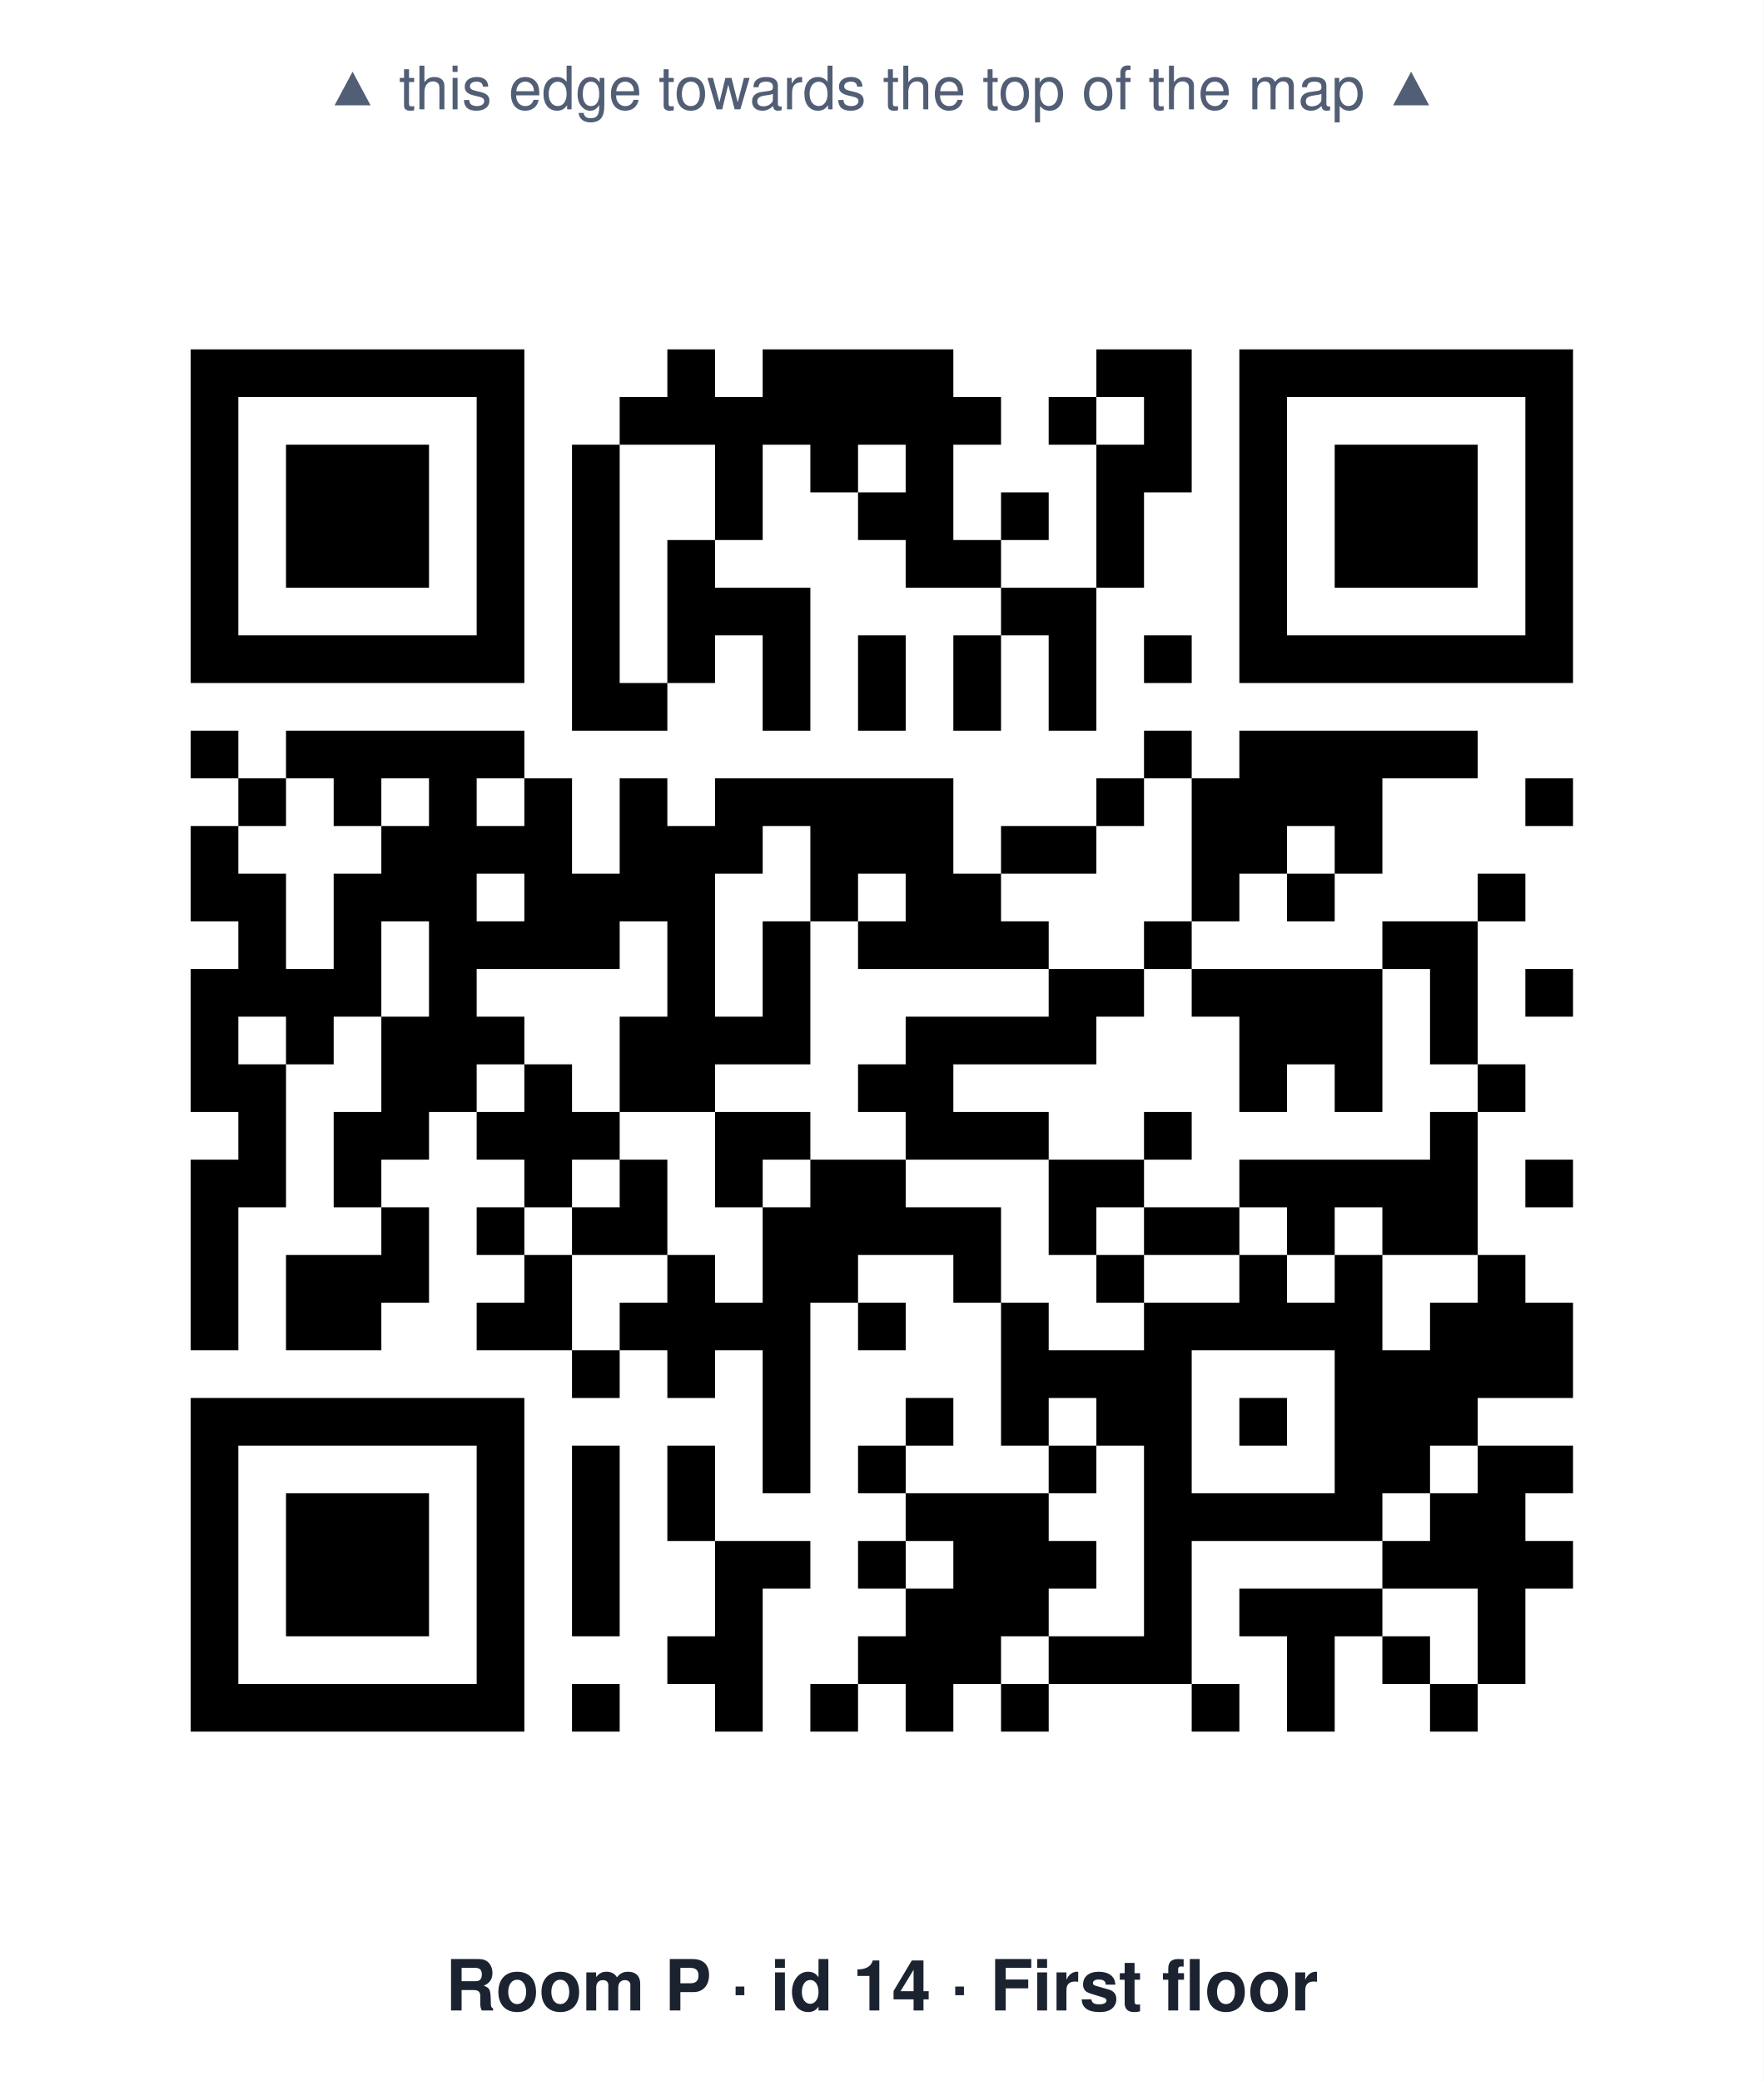
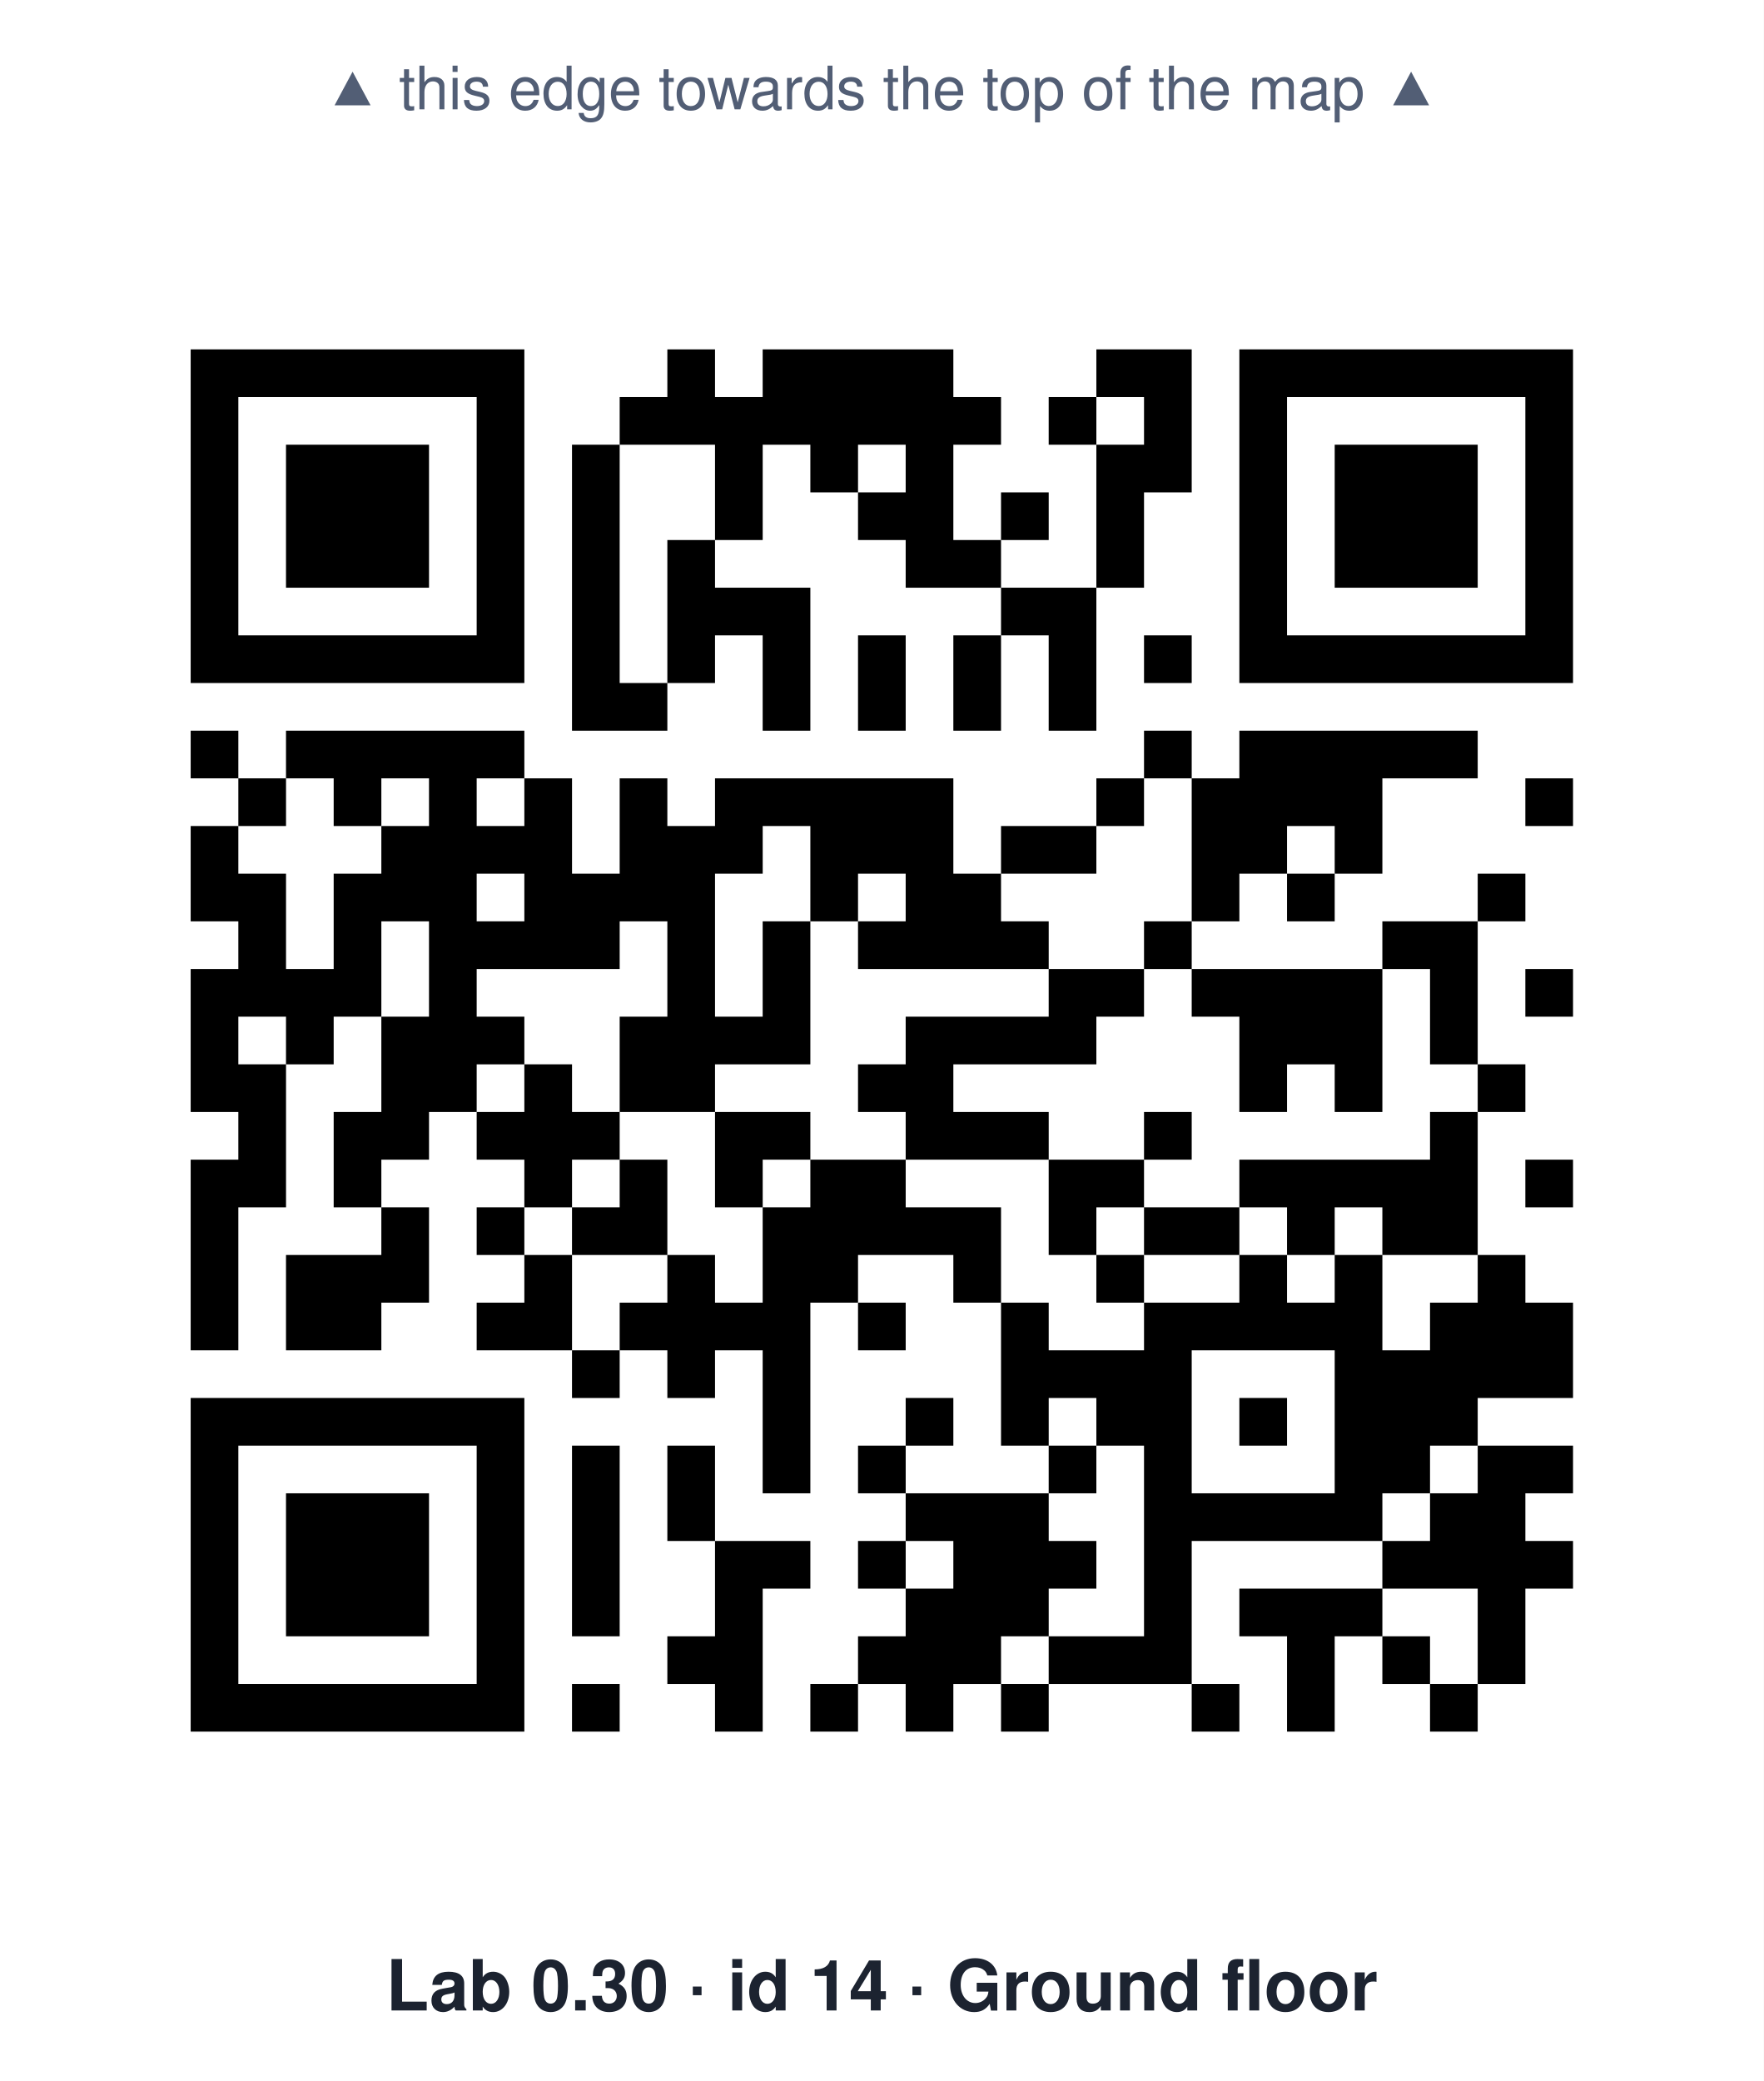
<svg xmlns="http://www.w3.org/2000/svg" viewBox="0 0 1000 1180" width="200mm" height="236mm">
  <rect width="1000" height="1180" fill="#fff" />
  <text x="500" y="62" text-anchor="middle" font-family="Helvetica, Arial, sans-serif" font-size="34" fill="#525E75">▲ this edge towards the top of the map ▲</text>
  <g transform="translate(0 90)">
    <path d="M108.11 108.11h27.03v27.03h-27.03zM135.14 108.11h27.03v27.03h-27.03zM162.16 108.11h27.03v27.03h-27.03zM189.19 108.11h27.03v27.03h-27.03zM216.22 108.11h27.03v27.03h-27.03zM243.24 108.11h27.03v27.03h-27.03zM270.27 108.11h27.03v27.03h-27.03zM378.38 108.11h27.03v27.03h-27.03zM432.43 108.11h27.03v27.03h-27.03zM459.46 108.11h27.03v27.03h-27.03zM486.49 108.11h27.03v27.03h-27.03zM513.51 108.11h27.03v27.03h-27.03zM621.62 108.11h27.03v27.03h-27.03zM648.65 108.11h27.03v27.03h-27.03zM702.70 108.11h27.03v27.03h-27.03zM729.73 108.11h27.03v27.03h-27.03zM756.76 108.11h27.03v27.03h-27.03zM783.78 108.11h27.03v27.03h-27.03zM810.81 108.11h27.03v27.03h-27.03zM837.84 108.11h27.03v27.03h-27.03zM864.86 108.11h27.03v27.03h-27.03zM108.11 135.14h27.03v27.03h-27.03zM270.27 135.14h27.03v27.03h-27.03zM351.35 135.14h27.03v27.03h-27.03zM378.38 135.14h27.03v27.03h-27.03zM405.41 135.14h27.03v27.03h-27.03zM432.43 135.14h27.03v27.03h-27.03zM459.46 135.14h27.03v27.03h-27.03zM486.49 135.14h27.03v27.03h-27.03zM513.51 135.14h27.03v27.03h-27.03zM540.54 135.14h27.03v27.03h-27.03zM594.59 135.14h27.03v27.03h-27.03zM648.65 135.14h27.03v27.03h-27.03zM702.70 135.14h27.03v27.03h-27.03zM864.86 135.14h27.03v27.03h-27.03zM108.11 162.16h27.03v27.03h-27.03zM162.16 162.16h27.03v27.03h-27.03zM189.19 162.16h27.03v27.03h-27.03zM216.22 162.16h27.03v27.03h-27.03zM270.27 162.16h27.03v27.03h-27.03zM324.32 162.16h27.03v27.03h-27.03zM405.41 162.16h27.03v27.03h-27.03zM459.46 162.16h27.03v27.03h-27.03zM513.51 162.16h27.03v27.03h-27.03zM621.62 162.16h27.03v27.03h-27.03zM648.65 162.16h27.03v27.03h-27.03zM702.70 162.16h27.03v27.03h-27.03zM756.76 162.16h27.03v27.03h-27.03zM783.78 162.16h27.03v27.03h-27.03zM810.81 162.16h27.03v27.03h-27.03zM864.86 162.16h27.03v27.03h-27.03zM108.11 189.19h27.03v27.03h-27.03zM162.16 189.19h27.03v27.03h-27.03zM189.19 189.19h27.03v27.03h-27.03zM216.22 189.19h27.03v27.03h-27.03zM270.27 189.19h27.03v27.03h-27.03zM324.32 189.19h27.03v27.03h-27.03zM405.41 189.19h27.03v27.03h-27.03zM486.49 189.19h27.03v27.03h-27.03zM513.51 189.19h27.03v27.03h-27.03zM567.57 189.19h27.03v27.03h-27.03zM621.62 189.19h27.03v27.03h-27.03zM702.70 189.19h27.03v27.03h-27.03zM756.76 189.19h27.03v27.03h-27.03zM783.78 189.19h27.03v27.03h-27.03zM810.81 189.19h27.03v27.03h-27.03zM864.86 189.19h27.03v27.03h-27.03zM108.11 216.22h27.03v27.03h-27.03zM162.16 216.22h27.03v27.03h-27.03zM189.19 216.22h27.03v27.03h-27.03zM216.22 216.22h27.03v27.03h-27.03zM270.27 216.22h27.03v27.03h-27.03zM324.32 216.22h27.03v27.03h-27.03zM378.38 216.22h27.03v27.03h-27.03zM513.51 216.22h27.03v27.03h-27.03zM540.54 216.22h27.03v27.03h-27.03zM621.62 216.22h27.03v27.03h-27.03zM702.70 216.22h27.03v27.03h-27.03zM756.76 216.22h27.03v27.03h-27.03zM783.78 216.22h27.03v27.03h-27.03zM810.81 216.22h27.03v27.03h-27.03zM864.86 216.22h27.03v27.03h-27.03zM108.11 243.24h27.03v27.03h-27.03zM270.27 243.24h27.03v27.03h-27.03zM324.32 243.24h27.03v27.03h-27.03zM378.38 243.24h27.03v27.03h-27.03zM405.41 243.24h27.03v27.03h-27.03zM432.43 243.24h27.03v27.03h-27.03zM567.57 243.24h27.03v27.03h-27.03zM594.59 243.24h27.03v27.03h-27.03zM702.70 243.24h27.03v27.03h-27.03zM864.86 243.24h27.03v27.03h-27.03zM108.11 270.27h27.03v27.03h-27.03zM135.14 270.27h27.03v27.03h-27.03zM162.16 270.27h27.03v27.03h-27.03zM189.19 270.27h27.03v27.03h-27.03zM216.22 270.27h27.03v27.03h-27.03zM243.24 270.27h27.03v27.03h-27.03zM270.27 270.27h27.03v27.03h-27.03zM324.32 270.27h27.03v27.03h-27.03zM378.38 270.27h27.03v27.03h-27.03zM432.43 270.27h27.03v27.03h-27.03zM486.49 270.27h27.03v27.03h-27.03zM540.54 270.27h27.03v27.03h-27.03zM594.59 270.27h27.03v27.03h-27.03zM648.65 270.27h27.03v27.03h-27.03zM702.70 270.27h27.03v27.03h-27.03zM729.73 270.27h27.03v27.03h-27.03zM756.76 270.27h27.03v27.03h-27.03zM783.78 270.27h27.03v27.03h-27.03zM810.81 270.27h27.03v27.03h-27.03zM837.84 270.27h27.03v27.03h-27.03zM864.86 270.27h27.03v27.03h-27.03zM324.32 297.30h27.03v27.03h-27.03zM351.35 297.30h27.03v27.03h-27.03zM432.43 297.30h27.03v27.03h-27.03zM486.49 297.30h27.03v27.03h-27.03zM540.54 297.30h27.03v27.03h-27.03zM594.59 297.30h27.03v27.03h-27.03zM108.11 324.32h27.03v27.03h-27.03zM162.16 324.32h27.03v27.03h-27.03zM189.19 324.32h27.03v27.03h-27.03zM216.22 324.32h27.03v27.03h-27.03zM243.24 324.32h27.03v27.03h-27.03zM270.27 324.32h27.03v27.03h-27.03zM648.65 324.32h27.03v27.03h-27.03zM702.70 324.32h27.03v27.03h-27.03zM729.73 324.32h27.03v27.03h-27.03zM756.76 324.32h27.03v27.03h-27.03zM783.78 324.32h27.03v27.03h-27.03zM810.81 324.32h27.03v27.03h-27.03zM135.14 351.35h27.03v27.03h-27.03zM189.19 351.35h27.03v27.03h-27.03zM243.24 351.35h27.03v27.03h-27.03zM297.30 351.35h27.03v27.03h-27.03zM351.35 351.35h27.03v27.03h-27.03zM405.41 351.35h27.03v27.03h-27.03zM432.43 351.35h27.03v27.03h-27.03zM459.46 351.35h27.03v27.03h-27.03zM486.49 351.35h27.03v27.03h-27.03zM513.51 351.35h27.03v27.03h-27.03zM621.62 351.35h27.03v27.03h-27.03zM675.68 351.35h27.03v27.03h-27.03zM702.70 351.35h27.03v27.03h-27.03zM729.73 351.35h27.03v27.03h-27.03zM756.76 351.35h27.03v27.03h-27.03zM864.86 351.35h27.03v27.03h-27.03zM108.11 378.38h27.03v27.03h-27.03zM216.22 378.38h27.03v27.03h-27.03zM243.24 378.38h27.03v27.03h-27.03zM270.27 378.38h27.03v27.03h-27.03zM297.30 378.38h27.03v27.03h-27.03zM351.35 378.38h27.03v27.03h-27.03zM378.38 378.38h27.03v27.03h-27.03zM405.41 378.38h27.03v27.03h-27.03zM459.46 378.38h27.03v27.03h-27.03zM486.49 378.38h27.03v27.03h-27.03zM513.51 378.38h27.03v27.03h-27.03zM567.57 378.38h27.03v27.03h-27.03zM594.59 378.38h27.03v27.03h-27.03zM675.68 378.38h27.03v27.03h-27.03zM702.70 378.38h27.03v27.03h-27.03zM756.76 378.38h27.03v27.03h-27.03zM108.11 405.41h27.03v27.03h-27.03zM135.14 405.41h27.03v27.03h-27.03zM189.19 405.41h27.03v27.03h-27.03zM216.22 405.41h27.03v27.03h-27.03zM243.24 405.41h27.03v27.03h-27.03zM297.30 405.41h27.03v27.03h-27.03zM324.32 405.41h27.03v27.03h-27.03zM351.35 405.41h27.03v27.03h-27.03zM378.38 405.41h27.03v27.03h-27.03zM459.46 405.41h27.03v27.03h-27.03zM513.51 405.41h27.03v27.03h-27.03zM540.54 405.41h27.03v27.03h-27.03zM675.68 405.41h27.03v27.03h-27.03zM729.73 405.41h27.03v27.03h-27.03zM837.84 405.41h27.03v27.03h-27.03zM135.14 432.43h27.03v27.03h-27.03zM189.19 432.43h27.03v27.03h-27.03zM243.24 432.43h27.03v27.03h-27.03zM270.27 432.43h27.03v27.03h-27.03zM297.30 432.43h27.03v27.03h-27.03zM324.32 432.43h27.03v27.03h-27.03zM378.38 432.43h27.03v27.03h-27.03zM432.43 432.43h27.03v27.03h-27.03zM486.49 432.43h27.03v27.03h-27.03zM513.51 432.43h27.03v27.03h-27.03zM540.54 432.43h27.03v27.03h-27.03zM567.57 432.43h27.03v27.03h-27.03zM648.65 432.43h27.03v27.03h-27.03zM783.78 432.43h27.03v27.03h-27.03zM810.81 432.43h27.03v27.03h-27.03zM108.11 459.46h27.03v27.03h-27.03zM135.14 459.46h27.03v27.03h-27.03zM162.16 459.46h27.03v27.03h-27.03zM189.19 459.46h27.03v27.03h-27.03zM243.24 459.46h27.03v27.03h-27.03zM378.38 459.46h27.03v27.03h-27.03zM432.43 459.46h27.03v27.03h-27.03zM594.59 459.46h27.03v27.03h-27.03zM621.62 459.46h27.03v27.03h-27.03zM675.68 459.46h27.03v27.03h-27.03zM702.70 459.46h27.03v27.03h-27.03zM729.73 459.46h27.03v27.03h-27.03zM756.76 459.46h27.03v27.03h-27.03zM810.81 459.46h27.03v27.03h-27.03zM864.86 459.46h27.03v27.03h-27.03zM108.11 486.49h27.03v27.03h-27.03zM162.16 486.49h27.03v27.03h-27.03zM216.22 486.49h27.03v27.03h-27.03zM243.24 486.49h27.03v27.03h-27.03zM270.27 486.49h27.03v27.03h-27.03zM351.35 486.49h27.03v27.03h-27.03zM378.38 486.49h27.03v27.03h-27.03zM405.41 486.49h27.03v27.03h-27.03zM432.43 486.49h27.03v27.03h-27.03zM513.51 486.49h27.03v27.03h-27.03zM540.54 486.49h27.03v27.03h-27.03zM567.57 486.49h27.03v27.03h-27.03zM594.59 486.49h27.03v27.03h-27.03zM702.70 486.49h27.03v27.03h-27.03zM729.73 486.49h27.03v27.03h-27.03zM756.76 486.49h27.03v27.03h-27.03zM810.81 486.49h27.03v27.03h-27.03zM108.11 513.51h27.03v27.03h-27.03zM135.14 513.51h27.03v27.03h-27.03zM216.22 513.51h27.03v27.03h-27.03zM243.24 513.51h27.03v27.03h-27.03zM297.30 513.51h27.03v27.03h-27.03zM351.35 513.51h27.03v27.03h-27.03zM378.38 513.51h27.03v27.03h-27.03zM486.49 513.51h27.03v27.03h-27.03zM513.51 513.51h27.03v27.03h-27.03zM702.70 513.51h27.03v27.03h-27.03zM756.76 513.51h27.03v27.03h-27.03zM837.84 513.51h27.03v27.03h-27.03zM135.14 540.54h27.03v27.03h-27.03zM189.19 540.54h27.03v27.03h-27.03zM216.22 540.54h27.03v27.03h-27.03zM270.27 540.54h27.03v27.03h-27.03zM297.30 540.54h27.03v27.03h-27.03zM324.32 540.54h27.03v27.03h-27.03zM405.41 540.54h27.03v27.03h-27.03zM432.43 540.54h27.03v27.03h-27.03zM513.51 540.54h27.03v27.03h-27.03zM540.54 540.54h27.03v27.03h-27.03zM567.57 540.54h27.03v27.03h-27.03zM648.65 540.54h27.03v27.03h-27.03zM810.81 540.54h27.03v27.03h-27.03zM108.11 567.57h27.03v27.03h-27.03zM135.14 567.57h27.03v27.03h-27.03zM189.19 567.57h27.03v27.03h-27.03zM297.30 567.57h27.03v27.03h-27.03zM351.35 567.57h27.03v27.03h-27.03zM405.41 567.57h27.03v27.03h-27.03zM459.46 567.57h27.03v27.03h-27.03zM486.49 567.57h27.03v27.03h-27.03zM594.59 567.57h27.03v27.03h-27.03zM621.62 567.57h27.03v27.03h-27.03zM702.70 567.57h27.03v27.03h-27.03zM729.73 567.57h27.03v27.03h-27.03zM756.76 567.57h27.03v27.03h-27.03zM783.78 567.57h27.03v27.03h-27.03zM810.81 567.57h27.03v27.03h-27.03zM864.86 567.57h27.03v27.03h-27.03zM108.11 594.59h27.03v27.03h-27.03zM216.22 594.59h27.03v27.03h-27.03zM270.27 594.59h27.03v27.03h-27.03zM324.32 594.59h27.03v27.03h-27.03zM351.35 594.59h27.03v27.03h-27.03zM432.43 594.59h27.03v27.03h-27.03zM459.46 594.59h27.03v27.03h-27.03zM486.49 594.59h27.03v27.03h-27.03zM513.51 594.59h27.03v27.03h-27.03zM540.54 594.59h27.03v27.03h-27.03zM594.59 594.59h27.03v27.03h-27.03zM648.65 594.59h27.03v27.03h-27.03zM675.68 594.59h27.03v27.03h-27.03zM729.73 594.59h27.03v27.03h-27.03zM783.78 594.59h27.03v27.03h-27.03zM810.81 594.59h27.03v27.03h-27.03zM108.11 621.62h27.03v27.03h-27.03zM162.16 621.62h27.03v27.03h-27.03zM189.19 621.62h27.03v27.03h-27.03zM216.22 621.62h27.03v27.03h-27.03zM297.30 621.62h27.03v27.03h-27.03zM378.38 621.62h27.03v27.03h-27.03zM432.43 621.62h27.03v27.03h-27.03zM459.46 621.62h27.03v27.03h-27.03zM540.54 621.62h27.03v27.03h-27.03zM621.62 621.62h27.03v27.03h-27.03zM702.70 621.62h27.03v27.03h-27.03zM756.76 621.62h27.03v27.03h-27.03zM837.84 621.62h27.03v27.03h-27.03zM108.11 648.65h27.03v27.03h-27.03zM162.16 648.65h27.03v27.03h-27.03zM189.19 648.65h27.03v27.03h-27.03zM270.27 648.65h27.03v27.03h-27.03zM297.30 648.65h27.03v27.03h-27.03zM351.35 648.65h27.03v27.03h-27.03zM378.38 648.65h27.03v27.03h-27.03zM405.41 648.65h27.03v27.03h-27.03zM432.43 648.65h27.03v27.03h-27.03zM486.49 648.65h27.03v27.03h-27.03zM567.57 648.65h27.03v27.03h-27.03zM648.65 648.65h27.03v27.03h-27.03zM675.68 648.65h27.03v27.03h-27.03zM702.70 648.65h27.03v27.03h-27.03zM729.73 648.65h27.03v27.03h-27.03zM756.76 648.65h27.03v27.03h-27.03zM810.81 648.65h27.03v27.03h-27.03zM837.84 648.65h27.03v27.03h-27.03zM864.86 648.65h27.03v27.03h-27.03zM324.32 675.68h27.03v27.03h-27.03zM378.38 675.68h27.03v27.03h-27.03zM432.43 675.68h27.03v27.03h-27.03zM567.57 675.68h27.03v27.03h-27.03zM594.59 675.68h27.03v27.03h-27.03zM621.62 675.68h27.03v27.03h-27.03zM648.65 675.68h27.03v27.03h-27.03zM756.76 675.68h27.03v27.03h-27.03zM783.78 675.68h27.03v27.03h-27.03zM810.81 675.68h27.03v27.03h-27.03zM837.84 675.68h27.03v27.03h-27.03zM864.86 675.68h27.03v27.03h-27.03zM108.11 702.70h27.03v27.03h-27.03zM135.14 702.70h27.03v27.03h-27.03zM162.16 702.70h27.03v27.03h-27.03zM189.19 702.70h27.03v27.03h-27.03zM216.22 702.70h27.03v27.03h-27.03zM243.24 702.70h27.03v27.03h-27.03zM270.27 702.70h27.03v27.03h-27.03zM432.43 702.70h27.03v27.03h-27.03zM513.51 702.70h27.03v27.03h-27.03zM567.57 702.70h27.03v27.03h-27.03zM621.62 702.70h27.03v27.03h-27.03zM648.65 702.70h27.03v27.03h-27.03zM702.70 702.70h27.03v27.03h-27.03zM756.76 702.70h27.03v27.03h-27.03zM783.78 702.70h27.03v27.03h-27.03zM810.81 702.70h27.03v27.03h-27.03zM108.11 729.73h27.03v27.03h-27.03zM270.27 729.73h27.03v27.03h-27.03zM324.32 729.73h27.03v27.03h-27.03zM378.38 729.73h27.03v27.03h-27.03zM432.43 729.73h27.03v27.03h-27.03zM486.49 729.73h27.03v27.03h-27.03zM594.59 729.73h27.03v27.03h-27.03zM648.65 729.73h27.03v27.03h-27.03zM756.76 729.73h27.03v27.03h-27.03zM783.78 729.73h27.03v27.03h-27.03zM837.84 729.73h27.03v27.03h-27.03zM864.86 729.73h27.03v27.03h-27.03zM108.11 756.76h27.03v27.03h-27.03zM162.16 756.76h27.03v27.03h-27.03zM189.19 756.76h27.03v27.03h-27.03zM216.22 756.76h27.03v27.03h-27.03zM270.27 756.76h27.03v27.03h-27.03zM324.32 756.76h27.03v27.03h-27.03zM378.38 756.76h27.03v27.03h-27.03zM513.51 756.76h27.03v27.03h-27.03zM540.54 756.76h27.03v27.03h-27.03zM567.57 756.76h27.03v27.03h-27.03zM648.65 756.76h27.03v27.03h-27.03zM675.68 756.76h27.03v27.03h-27.03zM702.70 756.76h27.03v27.03h-27.03zM729.73 756.76h27.03v27.03h-27.03zM756.76 756.76h27.03v27.03h-27.03zM810.81 756.76h27.03v27.03h-27.03zM837.84 756.76h27.03v27.03h-27.03zM108.11 783.78h27.03v27.03h-27.03zM162.16 783.78h27.03v27.03h-27.03zM189.19 783.78h27.03v27.03h-27.03zM216.22 783.78h27.03v27.03h-27.03zM270.27 783.78h27.03v27.03h-27.03zM324.32 783.78h27.03v27.03h-27.03zM405.41 783.78h27.03v27.03h-27.03zM432.43 783.78h27.03v27.03h-27.03zM486.49 783.78h27.03v27.03h-27.03zM540.54 783.78h27.03v27.03h-27.03zM567.57 783.78h27.03v27.03h-27.03zM594.59 783.78h27.03v27.03h-27.03zM648.65 783.78h27.03v27.03h-27.03zM783.78 783.78h27.03v27.03h-27.03zM810.81 783.78h27.03v27.03h-27.03zM837.84 783.78h27.03v27.03h-27.03zM864.86 783.78h27.03v27.03h-27.03zM108.11 810.81h27.03v27.03h-27.03zM162.16 810.81h27.03v27.03h-27.03zM189.19 810.81h27.03v27.03h-27.03zM216.22 810.81h27.03v27.03h-27.03zM270.27 810.81h27.03v27.03h-27.03zM324.32 810.81h27.03v27.03h-27.03zM405.41 810.81h27.03v27.03h-27.03zM513.51 810.81h27.03v27.03h-27.03zM540.54 810.81h27.03v27.03h-27.03zM567.57 810.81h27.03v27.03h-27.03zM648.65 810.81h27.03v27.03h-27.03zM702.70 810.81h27.03v27.03h-27.03zM729.73 810.81h27.03v27.03h-27.03zM756.76 810.81h27.03v27.03h-27.03zM837.84 810.81h27.03v27.03h-27.03zM108.11 837.84h27.03v27.03h-27.03zM270.27 837.84h27.03v27.03h-27.03zM378.38 837.84h27.03v27.03h-27.03zM405.41 837.84h27.03v27.03h-27.03zM486.49 837.84h27.03v27.03h-27.03zM513.51 837.84h27.03v27.03h-27.03zM540.54 837.84h27.03v27.03h-27.03zM594.59 837.84h27.03v27.03h-27.03zM621.62 837.84h27.03v27.03h-27.03zM648.65 837.84h27.03v27.03h-27.03zM729.73 837.84h27.03v27.03h-27.03zM783.78 837.84h27.03v27.03h-27.03zM837.84 837.84h27.03v27.03h-27.03zM108.11 864.86h27.03v27.03h-27.03zM135.14 864.86h27.03v27.03h-27.03zM162.16 864.86h27.03v27.03h-27.03zM189.19 864.86h27.03v27.03h-27.03zM216.22 864.86h27.03v27.03h-27.03zM243.24 864.86h27.03v27.03h-27.03zM270.27 864.86h27.03v27.03h-27.03zM324.32 864.86h27.03v27.03h-27.03zM405.41 864.86h27.03v27.03h-27.03zM459.46 864.86h27.03v27.03h-27.03zM513.51 864.86h27.03v27.03h-27.03zM567.57 864.86h27.03v27.03h-27.03zM675.68 864.86h27.03v27.03h-27.03zM729.73 864.86h27.03v27.03h-27.03zM810.81 864.86h27.03v27.03h-27.03z" fill="#000" />
  </g>
-   <text x="500" y="1140" text-anchor="middle" font-family="Helvetica, Arial, sans-serif" font-size="40" font-weight="bold" fill="#1c2330">Room P · id 14 · First floor</text>
+   <text x="500" y="1140" text-anchor="middle" font-family="Helvetica, Arial, sans-serif" font-size="40" font-weight="bold" fill="#1c2330">Lab 0.30 · id 14 · Ground floor</text>
</svg>
